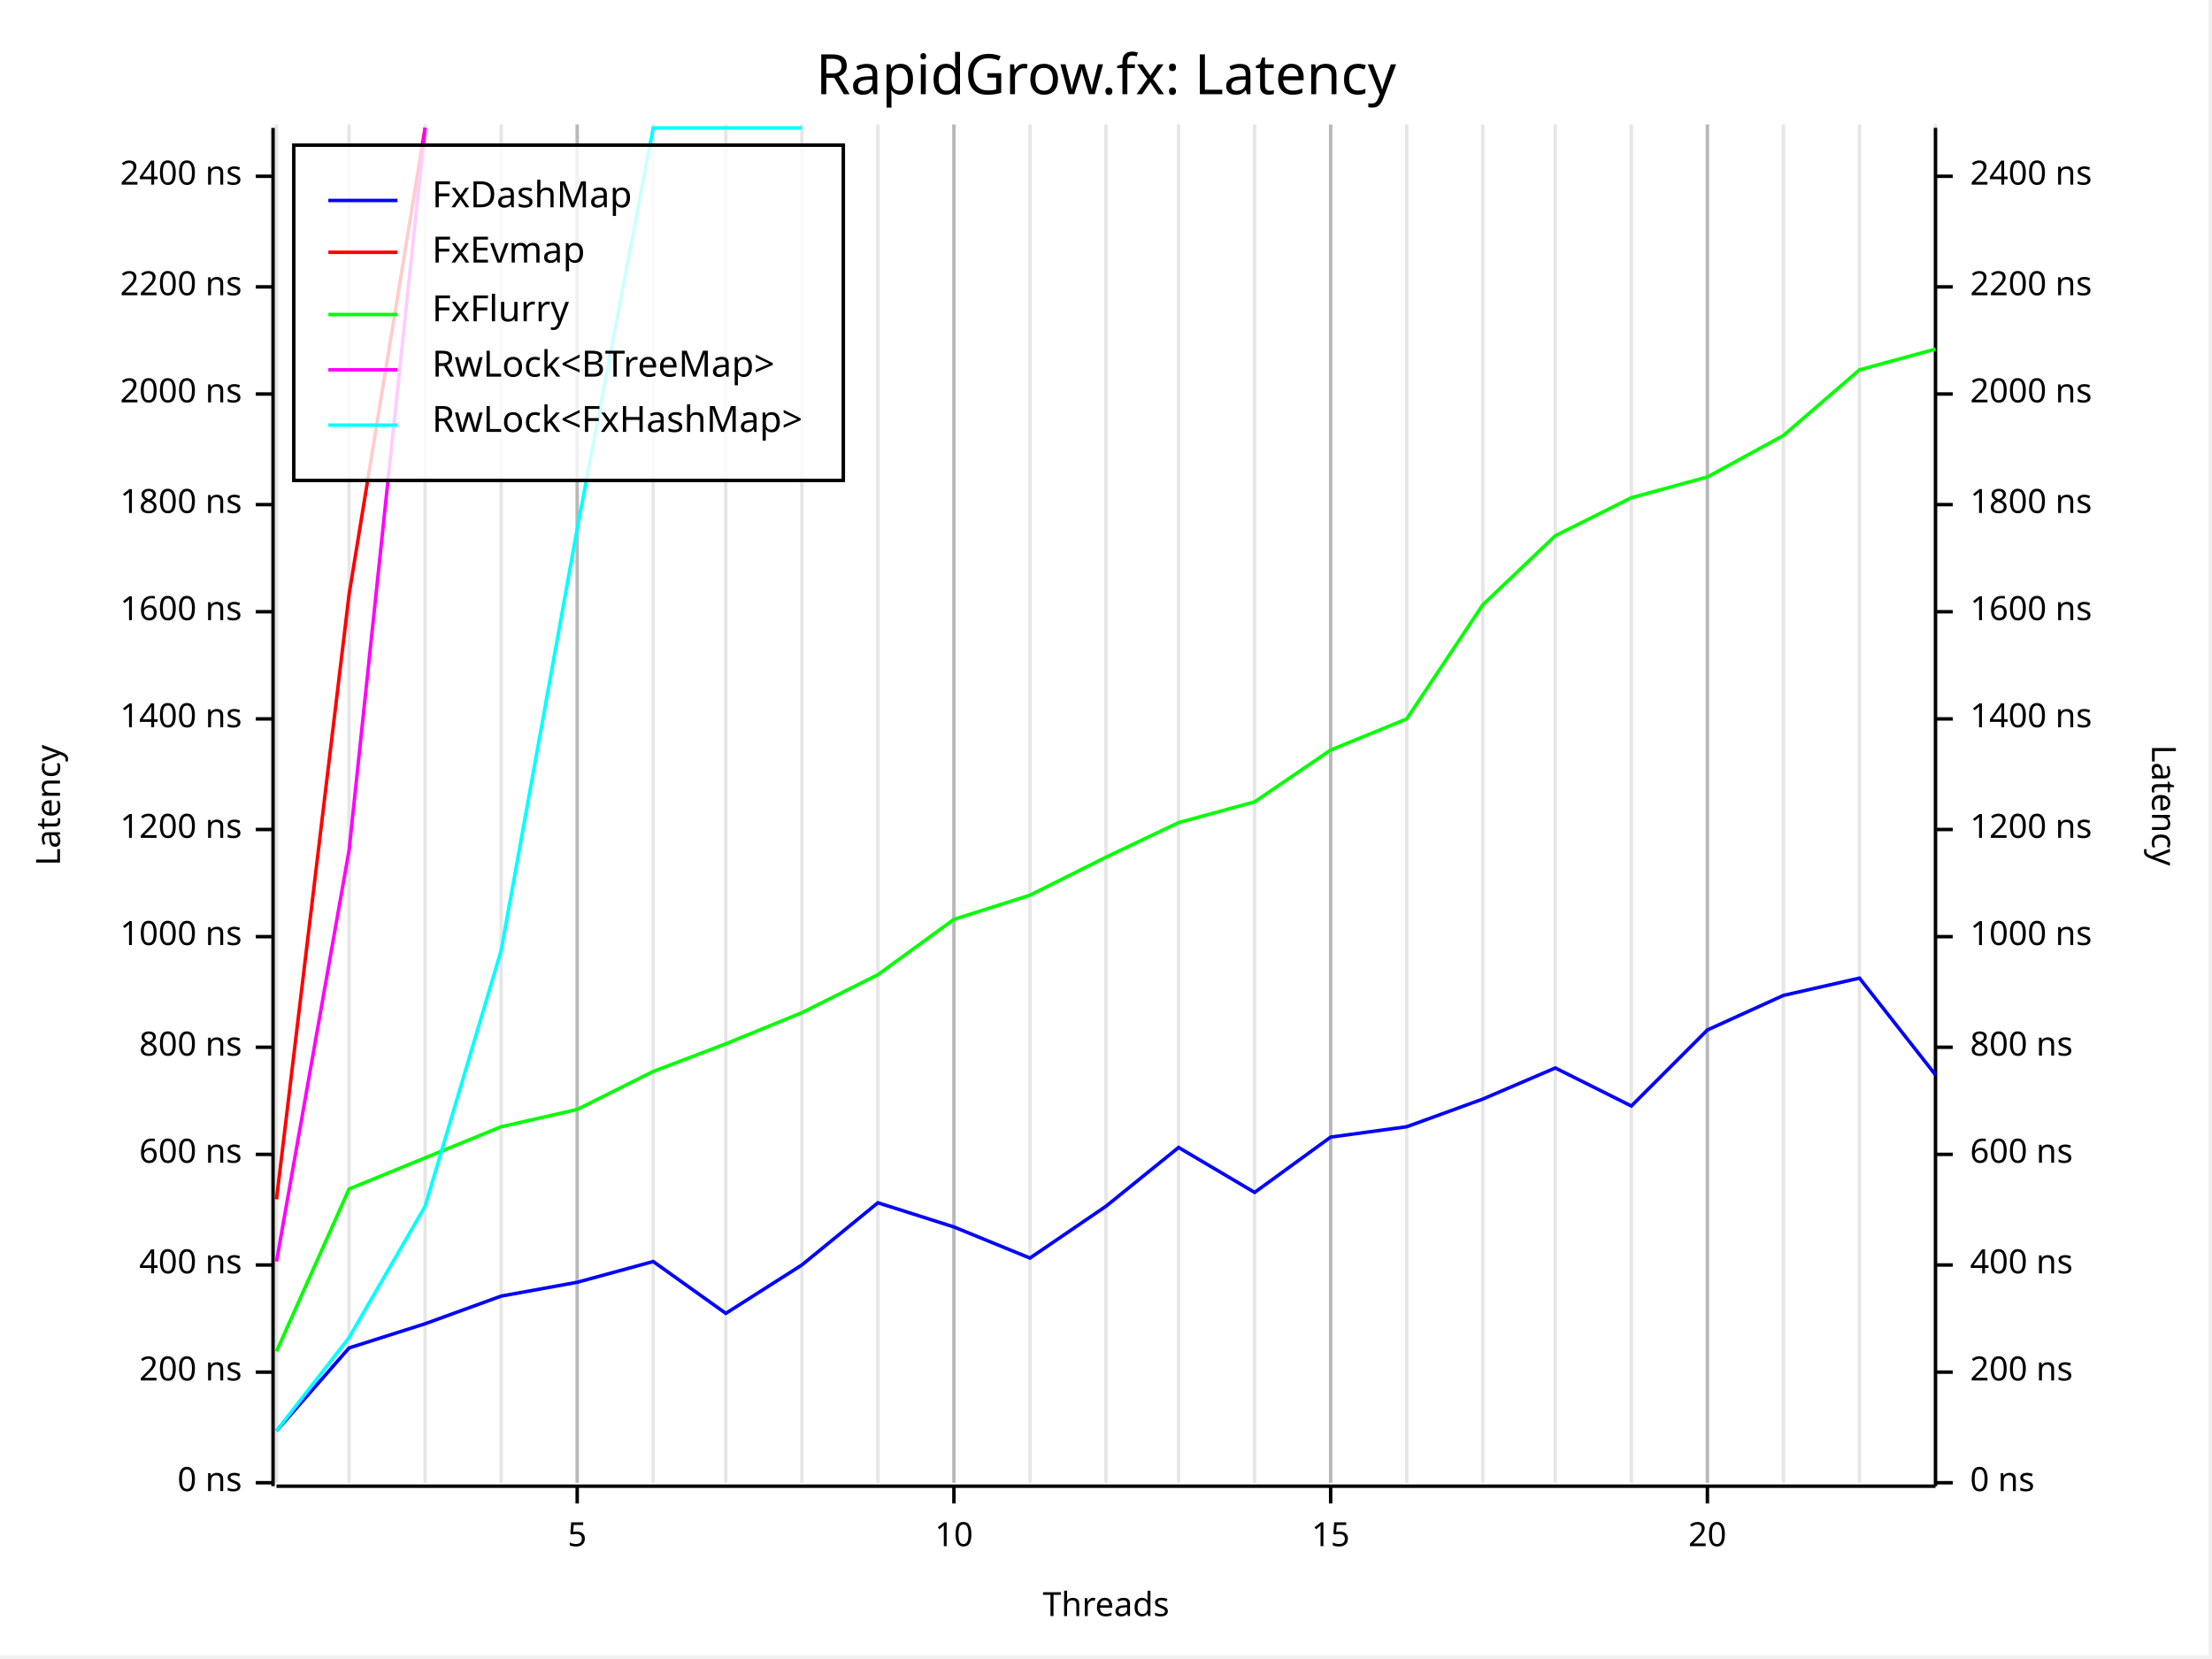
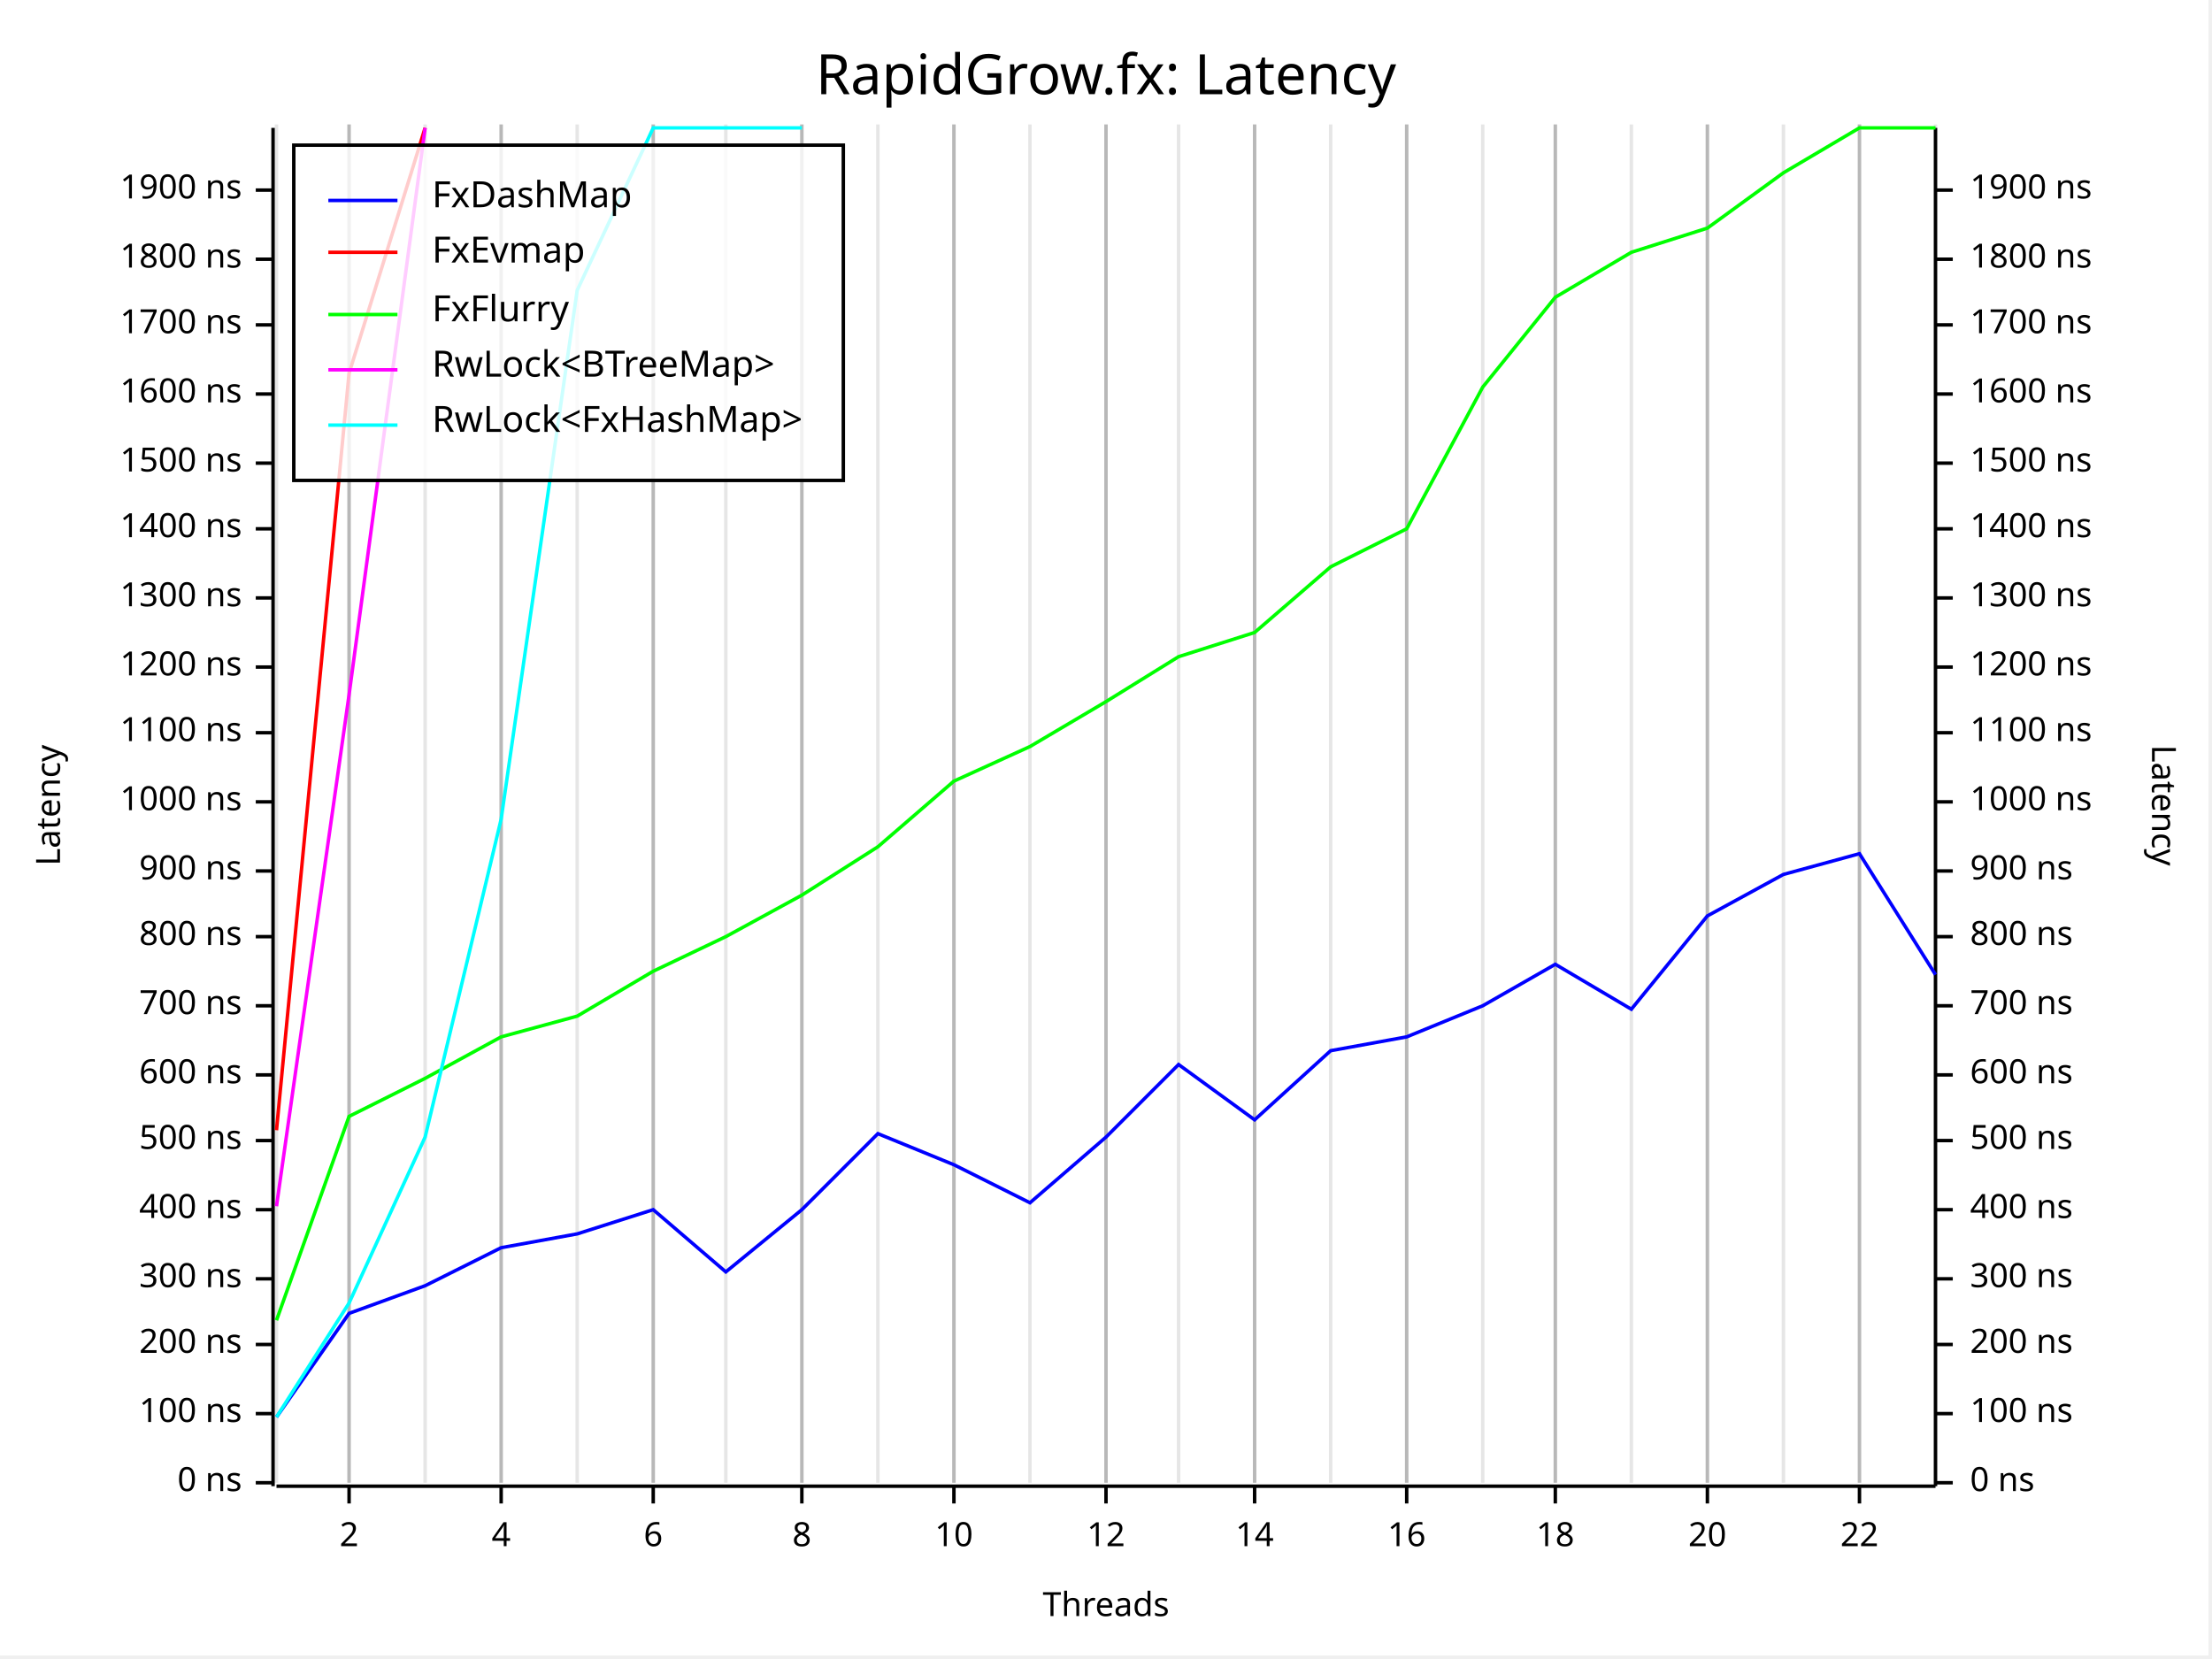
<svg xmlns="http://www.w3.org/2000/svg" width="640" height="480" viewBox="0 0 640 480">
  <rect x="0" y="0" width="639" height="479" opacity="1" fill="#FFFFFF" stroke="none" />
  <text x="320" y="15" dy="0.76em" text-anchor="middle" font-family="Fira Code" font-size="16.129" opacity="1" fill="#000000">
RapidGrow.fx: Latency
</text>
  <line opacity="0.1" stroke="#000000" stroke-width="1" x1="80" y1="429" x2="80" y2="36" />
  <line opacity="0.1" stroke="#000000" stroke-width="1" x1="101" y1="429" x2="101" y2="36" />
  <line opacity="0.1" stroke="#000000" stroke-width="1" x1="123" y1="429" x2="123" y2="36" />
  <line opacity="0.1" stroke="#000000" stroke-width="1" x1="145" y1="429" x2="145" y2="36" />
  <line opacity="0.1" stroke="#000000" stroke-width="1" x1="167" y1="429" x2="167" y2="36" />
  <line opacity="0.1" stroke="#000000" stroke-width="1" x1="189" y1="429" x2="189" y2="36" />
  <line opacity="0.1" stroke="#000000" stroke-width="1" x1="210" y1="429" x2="210" y2="36" />
  <line opacity="0.1" stroke="#000000" stroke-width="1" x1="232" y1="429" x2="232" y2="36" />
  <line opacity="0.1" stroke="#000000" stroke-width="1" x1="254" y1="429" x2="254" y2="36" />
  <line opacity="0.1" stroke="#000000" stroke-width="1" x1="276" y1="429" x2="276" y2="36" />
  <line opacity="0.1" stroke="#000000" stroke-width="1" x1="298" y1="429" x2="298" y2="36" />
  <line opacity="0.1" stroke="#000000" stroke-width="1" x1="320" y1="429" x2="320" y2="36" />
  <line opacity="0.1" stroke="#000000" stroke-width="1" x1="341" y1="429" x2="341" y2="36" />
  <line opacity="0.1" stroke="#000000" stroke-width="1" x1="363" y1="429" x2="363" y2="36" />
  <line opacity="0.1" stroke="#000000" stroke-width="1" x1="385" y1="429" x2="385" y2="36" />
  <line opacity="0.1" stroke="#000000" stroke-width="1" x1="407" y1="429" x2="407" y2="36" />
  <line opacity="0.1" stroke="#000000" stroke-width="1" x1="429" y1="429" x2="429" y2="36" />
  <line opacity="0.1" stroke="#000000" stroke-width="1" x1="450" y1="429" x2="450" y2="36" />
  <line opacity="0.1" stroke="#000000" stroke-width="1" x1="472" y1="429" x2="472" y2="36" />
  <line opacity="0.1" stroke="#000000" stroke-width="1" x1="494" y1="429" x2="494" y2="36" />
  <line opacity="0.1" stroke="#000000" stroke-width="1" x1="516" y1="429" x2="516" y2="36" />
  <line opacity="0.1" stroke="#000000" stroke-width="1" x1="538" y1="429" x2="538" y2="36" />
  <line opacity="0.1" stroke="#000000" stroke-width="1" x1="560" y1="429" x2="560" y2="36" />
  <text x="10" y="233" dy="0.76em" text-anchor="middle" font-family="sans-serif" font-size="9.677" opacity="1" fill="#000000" transform="rotate(270, 10, 233)">
Latency
</text>
  <text x="320" y="470" dy="-0.5ex" text-anchor="middle" font-family="sans-serif" font-size="9.677" opacity="1" fill="#000000">
Threads
</text>
  <text x="630" y="233" dy="0.76em" text-anchor="middle" font-family="sans-serif" font-size="9.677" opacity="1" fill="#000000" transform="rotate(90, 630, 233)">
Latency
</text>
-   <line opacity="0.2" stroke="#000000" stroke-width="1" x1="167" y1="429" x2="167" y2="36" />
+   <line opacity="0.2" stroke="#000000" stroke-width="1" x1="101" y1="429" x2="101" y2="36" />
+   <line opacity="0.2" stroke="#000000" stroke-width="1" x1="145" y1="429" x2="145" y2="36" />
+   <line opacity="0.2" stroke="#000000" stroke-width="1" x1="189" y1="429" x2="189" y2="36" />
+   <line opacity="0.2" stroke="#000000" stroke-width="1" x1="232" y1="429" x2="232" y2="36" />
  <line opacity="0.2" stroke="#000000" stroke-width="1" x1="276" y1="429" x2="276" y2="36" />
-   <line opacity="0.2" stroke="#000000" stroke-width="1" x1="385" y1="429" x2="385" y2="36" />
+   <line opacity="0.2" stroke="#000000" stroke-width="1" x1="320" y1="429" x2="320" y2="36" />
+   <line opacity="0.2" stroke="#000000" stroke-width="1" x1="363" y1="429" x2="363" y2="36" />
+   <line opacity="0.2" stroke="#000000" stroke-width="1" x1="407" y1="429" x2="407" y2="36" />
+   <line opacity="0.2" stroke="#000000" stroke-width="1" x1="450" y1="429" x2="450" y2="36" />
  <line opacity="0.2" stroke="#000000" stroke-width="1" x1="494" y1="429" x2="494" y2="36" />
+   <line opacity="0.2" stroke="#000000" stroke-width="1" x1="538" y1="429" x2="538" y2="36" />
  <polyline fill="none" opacity="1" stroke="#000000" stroke-width="1" points="79,37 79,430 " />
  <text x="70" y="429" dy="0.5ex" text-anchor="end" font-family="sans-serif" font-size="9.677" opacity="1" fill="#000000">
0 ns
</text>
  <polyline fill="none" opacity="1" stroke="#000000" stroke-width="1" points="74,429 79,429 " />
-   <text x="70" y="397" dy="0.5ex" text-anchor="end" font-family="sans-serif" font-size="9.677" opacity="1" fill="#000000">
+   <text x="70" y="409" dy="0.5ex" text-anchor="end" font-family="sans-serif" font-size="9.677" opacity="1" fill="#000000">
+ 100 ns
+ </text>
+   <polyline fill="none" opacity="1" stroke="#000000" stroke-width="1" points="74,409 79,409 " />
+   <text x="70" y="389" dy="0.5ex" text-anchor="end" font-family="sans-serif" font-size="9.677" opacity="1" fill="#000000">
200 ns
</text>
-   <polyline fill="none" opacity="1" stroke="#000000" stroke-width="1" points="74,397 79,397 " />
-   <text x="70" y="366" dy="0.5ex" text-anchor="end" font-family="sans-serif" font-size="9.677" opacity="1" fill="#000000">
+   <polyline fill="none" opacity="1" stroke="#000000" stroke-width="1" points="74,389 79,389 " />
+   <text x="70" y="370" dy="0.5ex" text-anchor="end" font-family="sans-serif" font-size="9.677" opacity="1" fill="#000000">
+ 300 ns
+ </text>
+   <polyline fill="none" opacity="1" stroke="#000000" stroke-width="1" points="74,370 79,370 " />
+   <text x="70" y="350" dy="0.5ex" text-anchor="end" font-family="sans-serif" font-size="9.677" opacity="1" fill="#000000">
400 ns
</text>
-   <polyline fill="none" opacity="1" stroke="#000000" stroke-width="1" points="74,366 79,366 " />
-   <text x="70" y="334" dy="0.5ex" text-anchor="end" font-family="sans-serif" font-size="9.677" opacity="1" fill="#000000">
+   <polyline fill="none" opacity="1" stroke="#000000" stroke-width="1" points="74,350 79,350 " />
+   <text x="70" y="330" dy="0.5ex" text-anchor="end" font-family="sans-serif" font-size="9.677" opacity="1" fill="#000000">
+ 500 ns
+ </text>
+   <polyline fill="none" opacity="1" stroke="#000000" stroke-width="1" points="74,330 79,330 " />
+   <text x="70" y="311" dy="0.5ex" text-anchor="end" font-family="sans-serif" font-size="9.677" opacity="1" fill="#000000">
600 ns
</text>
-   <polyline fill="none" opacity="1" stroke="#000000" stroke-width="1" points="74,334 79,334 " />
-   <text x="70" y="303" dy="0.5ex" text-anchor="end" font-family="sans-serif" font-size="9.677" opacity="1" fill="#000000">
+   <polyline fill="none" opacity="1" stroke="#000000" stroke-width="1" points="74,311 79,311 " />
+   <text x="70" y="291" dy="0.5ex" text-anchor="end" font-family="sans-serif" font-size="9.677" opacity="1" fill="#000000">
+ 700 ns
+ </text>
+   <polyline fill="none" opacity="1" stroke="#000000" stroke-width="1" points="74,291 79,291 " />
+   <text x="70" y="271" dy="0.5ex" text-anchor="end" font-family="sans-serif" font-size="9.677" opacity="1" fill="#000000">
800 ns
</text>
-   <polyline fill="none" opacity="1" stroke="#000000" stroke-width="1" points="74,303 79,303 " />
-   <text x="70" y="271" dy="0.5ex" text-anchor="end" font-family="sans-serif" font-size="9.677" opacity="1" fill="#000000">
+   <polyline fill="none" opacity="1" stroke="#000000" stroke-width="1" points="74,271 79,271 " />
+   <text x="70" y="252" dy="0.5ex" text-anchor="end" font-family="sans-serif" font-size="9.677" opacity="1" fill="#000000">
+ 900 ns
+ </text>
+   <polyline fill="none" opacity="1" stroke="#000000" stroke-width="1" points="74,252 79,252 " />
+   <text x="70" y="232" dy="0.5ex" text-anchor="end" font-family="sans-serif" font-size="9.677" opacity="1" fill="#000000">
1000 ns
</text>
-   <polyline fill="none" opacity="1" stroke="#000000" stroke-width="1" points="74,271 79,271 " />
-   <text x="70" y="240" dy="0.5ex" text-anchor="end" font-family="sans-serif" font-size="9.677" opacity="1" fill="#000000">
+   <polyline fill="none" opacity="1" stroke="#000000" stroke-width="1" points="74,232 79,232 " />
+   <text x="70" y="212" dy="0.5ex" text-anchor="end" font-family="sans-serif" font-size="9.677" opacity="1" fill="#000000">
+ 1100 ns
+ </text>
+   <polyline fill="none" opacity="1" stroke="#000000" stroke-width="1" points="74,212 79,212 " />
+   <text x="70" y="193" dy="0.5ex" text-anchor="end" font-family="sans-serif" font-size="9.677" opacity="1" fill="#000000">
1200 ns
</text>
-   <polyline fill="none" opacity="1" stroke="#000000" stroke-width="1" points="74,240 79,240 " />
-   <text x="70" y="208" dy="0.5ex" text-anchor="end" font-family="sans-serif" font-size="9.677" opacity="1" fill="#000000">
+   <polyline fill="none" opacity="1" stroke="#000000" stroke-width="1" points="74,193 79,193 " />
+   <text x="70" y="173" dy="0.5ex" text-anchor="end" font-family="sans-serif" font-size="9.677" opacity="1" fill="#000000">
+ 1300 ns
+ </text>
+   <polyline fill="none" opacity="1" stroke="#000000" stroke-width="1" points="74,173 79,173 " />
+   <text x="70" y="153" dy="0.5ex" text-anchor="end" font-family="sans-serif" font-size="9.677" opacity="1" fill="#000000">
1400 ns
</text>
-   <polyline fill="none" opacity="1" stroke="#000000" stroke-width="1" points="74,208 79,208 " />
-   <text x="70" y="177" dy="0.5ex" text-anchor="end" font-family="sans-serif" font-size="9.677" opacity="1" fill="#000000">
+   <polyline fill="none" opacity="1" stroke="#000000" stroke-width="1" points="74,153 79,153 " />
+   <text x="70" y="134" dy="0.5ex" text-anchor="end" font-family="sans-serif" font-size="9.677" opacity="1" fill="#000000">
+ 1500 ns
+ </text>
+   <polyline fill="none" opacity="1" stroke="#000000" stroke-width="1" points="74,134 79,134 " />
+   <text x="70" y="114" dy="0.5ex" text-anchor="end" font-family="sans-serif" font-size="9.677" opacity="1" fill="#000000">
1600 ns
</text>
-   <polyline fill="none" opacity="1" stroke="#000000" stroke-width="1" points="74,177 79,177 " />
-   <text x="70" y="146" dy="0.5ex" text-anchor="end" font-family="sans-serif" font-size="9.677" opacity="1" fill="#000000">
+   <polyline fill="none" opacity="1" stroke="#000000" stroke-width="1" points="74,114 79,114 " />
+   <text x="70" y="94" dy="0.5ex" text-anchor="end" font-family="sans-serif" font-size="9.677" opacity="1" fill="#000000">
+ 1700 ns
+ </text>
+   <polyline fill="none" opacity="1" stroke="#000000" stroke-width="1" points="74,94 79,94 " />
+   <text x="70" y="75" dy="0.5ex" text-anchor="end" font-family="sans-serif" font-size="9.677" opacity="1" fill="#000000">
1800 ns
</text>
-   <polyline fill="none" opacity="1" stroke="#000000" stroke-width="1" points="74,146 79,146 " />
-   <text x="70" y="114" dy="0.5ex" text-anchor="end" font-family="sans-serif" font-size="9.677" opacity="1" fill="#000000">
- 2000 ns
- </text>
-   <polyline fill="none" opacity="1" stroke="#000000" stroke-width="1" points="74,114 79,114 " />
-   <text x="70" y="83" dy="0.5ex" text-anchor="end" font-family="sans-serif" font-size="9.677" opacity="1" fill="#000000">
- 2200 ns
- </text>
-   <polyline fill="none" opacity="1" stroke="#000000" stroke-width="1" points="74,83 79,83 " />
-   <text x="70" y="51" dy="0.5ex" text-anchor="end" font-family="sans-serif" font-size="9.677" opacity="1" fill="#000000">
- 2400 ns
- </text>
-   <polyline fill="none" opacity="1" stroke="#000000" stroke-width="1" points="74,51 79,51 " />
+   <polyline fill="none" opacity="1" stroke="#000000" stroke-width="1" points="74,75 79,75 " />
+   <text x="70" y="55" dy="0.5ex" text-anchor="end" font-family="sans-serif" font-size="9.677" opacity="1" fill="#000000">
+ 1900 ns
+ </text>
+   <polyline fill="none" opacity="1" stroke="#000000" stroke-width="1" points="74,55 79,55 " />
  <polyline fill="none" opacity="1" stroke="#000000" stroke-width="1" points="80,430 560,430 " />
-   <text x="167" y="440" dy="0.76em" text-anchor="middle" font-family="sans-serif" font-size="9.677" opacity="1" fill="#000000">
- 5
- </text>
-   <polyline fill="none" opacity="1" stroke="#000000" stroke-width="1" points="167,430 167,435 " />
+   <text x="101" y="440" dy="0.76em" text-anchor="middle" font-family="sans-serif" font-size="9.677" opacity="1" fill="#000000">
+ 2
+ </text>
+   <polyline fill="none" opacity="1" stroke="#000000" stroke-width="1" points="101,430 101,435 " />
+   <text x="145" y="440" dy="0.76em" text-anchor="middle" font-family="sans-serif" font-size="9.677" opacity="1" fill="#000000">
+ 4
+ </text>
+   <polyline fill="none" opacity="1" stroke="#000000" stroke-width="1" points="145,430 145,435 " />
+   <text x="189" y="440" dy="0.76em" text-anchor="middle" font-family="sans-serif" font-size="9.677" opacity="1" fill="#000000">
+ 6
+ </text>
+   <polyline fill="none" opacity="1" stroke="#000000" stroke-width="1" points="189,430 189,435 " />
+   <text x="232" y="440" dy="0.76em" text-anchor="middle" font-family="sans-serif" font-size="9.677" opacity="1" fill="#000000">
+ 8
+ </text>
+   <polyline fill="none" opacity="1" stroke="#000000" stroke-width="1" points="232,430 232,435 " />
  <text x="276" y="440" dy="0.76em" text-anchor="middle" font-family="sans-serif" font-size="9.677" opacity="1" fill="#000000">
10
</text>
  <polyline fill="none" opacity="1" stroke="#000000" stroke-width="1" points="276,430 276,435 " />
-   <text x="385" y="440" dy="0.76em" text-anchor="middle" font-family="sans-serif" font-size="9.677" opacity="1" fill="#000000">
- 15
- </text>
-   <polyline fill="none" opacity="1" stroke="#000000" stroke-width="1" points="385,430 385,435 " />
+   <text x="320" y="440" dy="0.76em" text-anchor="middle" font-family="sans-serif" font-size="9.677" opacity="1" fill="#000000">
+ 12
+ </text>
+   <polyline fill="none" opacity="1" stroke="#000000" stroke-width="1" points="320,430 320,435 " />
+   <text x="363" y="440" dy="0.76em" text-anchor="middle" font-family="sans-serif" font-size="9.677" opacity="1" fill="#000000">
+ 14
+ </text>
+   <polyline fill="none" opacity="1" stroke="#000000" stroke-width="1" points="363,430 363,435 " />
+   <text x="407" y="440" dy="0.76em" text-anchor="middle" font-family="sans-serif" font-size="9.677" opacity="1" fill="#000000">
+ 16
+ </text>
+   <polyline fill="none" opacity="1" stroke="#000000" stroke-width="1" points="407,430 407,435 " />
+   <text x="450" y="440" dy="0.76em" text-anchor="middle" font-family="sans-serif" font-size="9.677" opacity="1" fill="#000000">
+ 18
+ </text>
+   <polyline fill="none" opacity="1" stroke="#000000" stroke-width="1" points="450,430 450,435 " />
  <text x="494" y="440" dy="0.76em" text-anchor="middle" font-family="sans-serif" font-size="9.677" opacity="1" fill="#000000">
20
</text>
  <polyline fill="none" opacity="1" stroke="#000000" stroke-width="1" points="494,430 494,435 " />
+   <text x="538" y="440" dy="0.76em" text-anchor="middle" font-family="sans-serif" font-size="9.677" opacity="1" fill="#000000">
+ 22
+ </text>
+   <polyline fill="none" opacity="1" stroke="#000000" stroke-width="1" points="538,430 538,435 " />
  <polyline fill="none" opacity="1" stroke="#000000" stroke-width="1" points="560,37 560,430 " />
  <text x="570" y="429" dy="0.5ex" text-anchor="start" font-family="sans-serif" font-size="9.677" opacity="1" fill="#000000">
0 ns
</text>
  <polyline fill="none" opacity="1" stroke="#000000" stroke-width="1" points="560,429 565,429 " />
-   <text x="570" y="397" dy="0.5ex" text-anchor="start" font-family="sans-serif" font-size="9.677" opacity="1" fill="#000000">
+   <text x="570" y="409" dy="0.5ex" text-anchor="start" font-family="sans-serif" font-size="9.677" opacity="1" fill="#000000">
+ 100 ns
+ </text>
+   <polyline fill="none" opacity="1" stroke="#000000" stroke-width="1" points="560,409 565,409 " />
+   <text x="570" y="389" dy="0.5ex" text-anchor="start" font-family="sans-serif" font-size="9.677" opacity="1" fill="#000000">
200 ns
</text>
-   <polyline fill="none" opacity="1" stroke="#000000" stroke-width="1" points="560,397 565,397 " />
-   <text x="570" y="366" dy="0.5ex" text-anchor="start" font-family="sans-serif" font-size="9.677" opacity="1" fill="#000000">
+   <polyline fill="none" opacity="1" stroke="#000000" stroke-width="1" points="560,389 565,389 " />
+   <text x="570" y="370" dy="0.5ex" text-anchor="start" font-family="sans-serif" font-size="9.677" opacity="1" fill="#000000">
+ 300 ns
+ </text>
+   <polyline fill="none" opacity="1" stroke="#000000" stroke-width="1" points="560,370 565,370 " />
+   <text x="570" y="350" dy="0.5ex" text-anchor="start" font-family="sans-serif" font-size="9.677" opacity="1" fill="#000000">
400 ns
</text>
-   <polyline fill="none" opacity="1" stroke="#000000" stroke-width="1" points="560,366 565,366 " />
-   <text x="570" y="334" dy="0.5ex" text-anchor="start" font-family="sans-serif" font-size="9.677" opacity="1" fill="#000000">
+   <polyline fill="none" opacity="1" stroke="#000000" stroke-width="1" points="560,350 565,350 " />
+   <text x="570" y="330" dy="0.5ex" text-anchor="start" font-family="sans-serif" font-size="9.677" opacity="1" fill="#000000">
+ 500 ns
+ </text>
+   <polyline fill="none" opacity="1" stroke="#000000" stroke-width="1" points="560,330 565,330 " />
+   <text x="570" y="311" dy="0.5ex" text-anchor="start" font-family="sans-serif" font-size="9.677" opacity="1" fill="#000000">
600 ns
</text>
-   <polyline fill="none" opacity="1" stroke="#000000" stroke-width="1" points="560,334 565,334 " />
-   <text x="570" y="303" dy="0.5ex" text-anchor="start" font-family="sans-serif" font-size="9.677" opacity="1" fill="#000000">
+   <polyline fill="none" opacity="1" stroke="#000000" stroke-width="1" points="560,311 565,311 " />
+   <text x="570" y="291" dy="0.5ex" text-anchor="start" font-family="sans-serif" font-size="9.677" opacity="1" fill="#000000">
+ 700 ns
+ </text>
+   <polyline fill="none" opacity="1" stroke="#000000" stroke-width="1" points="560,291 565,291 " />
+   <text x="570" y="271" dy="0.5ex" text-anchor="start" font-family="sans-serif" font-size="9.677" opacity="1" fill="#000000">
800 ns
</text>
-   <polyline fill="none" opacity="1" stroke="#000000" stroke-width="1" points="560,303 565,303 " />
-   <text x="570" y="271" dy="0.5ex" text-anchor="start" font-family="sans-serif" font-size="9.677" opacity="1" fill="#000000">
+   <polyline fill="none" opacity="1" stroke="#000000" stroke-width="1" points="560,271 565,271 " />
+   <text x="570" y="252" dy="0.5ex" text-anchor="start" font-family="sans-serif" font-size="9.677" opacity="1" fill="#000000">
+ 900 ns
+ </text>
+   <polyline fill="none" opacity="1" stroke="#000000" stroke-width="1" points="560,252 565,252 " />
+   <text x="570" y="232" dy="0.5ex" text-anchor="start" font-family="sans-serif" font-size="9.677" opacity="1" fill="#000000">
1000 ns
</text>
-   <polyline fill="none" opacity="1" stroke="#000000" stroke-width="1" points="560,271 565,271 " />
-   <text x="570" y="240" dy="0.5ex" text-anchor="start" font-family="sans-serif" font-size="9.677" opacity="1" fill="#000000">
+   <polyline fill="none" opacity="1" stroke="#000000" stroke-width="1" points="560,232 565,232 " />
+   <text x="570" y="212" dy="0.5ex" text-anchor="start" font-family="sans-serif" font-size="9.677" opacity="1" fill="#000000">
+ 1100 ns
+ </text>
+   <polyline fill="none" opacity="1" stroke="#000000" stroke-width="1" points="560,212 565,212 " />
+   <text x="570" y="193" dy="0.5ex" text-anchor="start" font-family="sans-serif" font-size="9.677" opacity="1" fill="#000000">
1200 ns
</text>
-   <polyline fill="none" opacity="1" stroke="#000000" stroke-width="1" points="560,240 565,240 " />
-   <text x="570" y="208" dy="0.5ex" text-anchor="start" font-family="sans-serif" font-size="9.677" opacity="1" fill="#000000">
+   <polyline fill="none" opacity="1" stroke="#000000" stroke-width="1" points="560,193 565,193 " />
+   <text x="570" y="173" dy="0.5ex" text-anchor="start" font-family="sans-serif" font-size="9.677" opacity="1" fill="#000000">
+ 1300 ns
+ </text>
+   <polyline fill="none" opacity="1" stroke="#000000" stroke-width="1" points="560,173 565,173 " />
+   <text x="570" y="153" dy="0.5ex" text-anchor="start" font-family="sans-serif" font-size="9.677" opacity="1" fill="#000000">
1400 ns
</text>
-   <polyline fill="none" opacity="1" stroke="#000000" stroke-width="1" points="560,208 565,208 " />
-   <text x="570" y="177" dy="0.5ex" text-anchor="start" font-family="sans-serif" font-size="9.677" opacity="1" fill="#000000">
+   <polyline fill="none" opacity="1" stroke="#000000" stroke-width="1" points="560,153 565,153 " />
+   <text x="570" y="134" dy="0.5ex" text-anchor="start" font-family="sans-serif" font-size="9.677" opacity="1" fill="#000000">
+ 1500 ns
+ </text>
+   <polyline fill="none" opacity="1" stroke="#000000" stroke-width="1" points="560,134 565,134 " />
+   <text x="570" y="114" dy="0.5ex" text-anchor="start" font-family="sans-serif" font-size="9.677" opacity="1" fill="#000000">
1600 ns
</text>
-   <polyline fill="none" opacity="1" stroke="#000000" stroke-width="1" points="560,177 565,177 " />
-   <text x="570" y="146" dy="0.5ex" text-anchor="start" font-family="sans-serif" font-size="9.677" opacity="1" fill="#000000">
+   <polyline fill="none" opacity="1" stroke="#000000" stroke-width="1" points="560,114 565,114 " />
+   <text x="570" y="94" dy="0.5ex" text-anchor="start" font-family="sans-serif" font-size="9.677" opacity="1" fill="#000000">
+ 1700 ns
+ </text>
+   <polyline fill="none" opacity="1" stroke="#000000" stroke-width="1" points="560,94 565,94 " />
+   <text x="570" y="75" dy="0.5ex" text-anchor="start" font-family="sans-serif" font-size="9.677" opacity="1" fill="#000000">
1800 ns
</text>
-   <polyline fill="none" opacity="1" stroke="#000000" stroke-width="1" points="560,146 565,146 " />
-   <text x="570" y="114" dy="0.5ex" text-anchor="start" font-family="sans-serif" font-size="9.677" opacity="1" fill="#000000">
- 2000 ns
- </text>
-   <polyline fill="none" opacity="1" stroke="#000000" stroke-width="1" points="560,114 565,114 " />
-   <text x="570" y="83" dy="0.5ex" text-anchor="start" font-family="sans-serif" font-size="9.677" opacity="1" fill="#000000">
- 2200 ns
- </text>
-   <polyline fill="none" opacity="1" stroke="#000000" stroke-width="1" points="560,83 565,83 " />
-   <text x="570" y="51" dy="0.5ex" text-anchor="start" font-family="sans-serif" font-size="9.677" opacity="1" fill="#000000">
- 2400 ns
- </text>
-   <polyline fill="none" opacity="1" stroke="#000000" stroke-width="1" points="560,51 565,51 " />
-   <polyline fill="none" opacity="1" stroke="#0000FF" stroke-width="1" points="80,414 101,390 123,383 145,375 167,371 189,365 210,380 232,366 254,348 276,355 298,364 320,349 341,332 363,345 385,329 407,326 429,318 450,309 472,320 494,298 516,288 538,283 560,311 " />
-   <polyline fill="none" opacity="1" stroke="#FF0000" stroke-width="1" points="80,347 101,172 123,37 " />
-   <polyline fill="none" opacity="1" stroke="#00FF00" stroke-width="1" points="80,391 101,344 123,335 145,326 167,321 189,310 210,302 232,293 254,282 276,266 298,259 320,248 341,238 363,232 385,217 407,208 429,175 450,155 472,144 494,138 516,126 538,107 560,101 " />
-   <polyline fill="none" opacity="1" stroke="#FF00FF" stroke-width="1" points="80,365 101,246 123,37 " />
-   <polyline fill="none" opacity="1" stroke="#00FFFF" stroke-width="1" points="80,414 101,387 123,349 145,275 167,153 189,37 210,37 232,37 " />
+   <polyline fill="none" opacity="1" stroke="#000000" stroke-width="1" points="560,75 565,75 " />
+   <text x="570" y="55" dy="0.5ex" text-anchor="start" font-family="sans-serif" font-size="9.677" opacity="1" fill="#000000">
+ 1900 ns
+ </text>
+   <polyline fill="none" opacity="1" stroke="#000000" stroke-width="1" points="560,55 565,55 " />
+   <polyline fill="none" opacity="1" stroke="#0000FF" stroke-width="1" points="80,410 101,380 123,372 145,361 167,357 189,350 210,368 232,350 254,328 276,337 298,348 320,329 341,308 363,324 385,304 407,300 429,291 450,279 472,292 494,265 516,253 538,247 560,282 " />
+   <polyline fill="none" opacity="1" stroke="#FF0000" stroke-width="1" points="80,327 101,108 123,37 " />
+   <polyline fill="none" opacity="1" stroke="#00FF00" stroke-width="1" points="80,382 101,323 123,312 145,300 167,294 189,281 210,271 232,259 254,245 276,226 298,216 320,203 341,190 363,183 385,164 407,153 429,112 450,86 472,73 494,66 516,50 538,37 560,37 " />
+   <polyline fill="none" opacity="1" stroke="#FF00FF" stroke-width="1" points="80,349 101,201 123,37 " />
+   <polyline fill="none" opacity="1" stroke="#00FFFF" stroke-width="1" points="80,410 101,377 123,329 145,237 167,84 189,37 210,37 232,37 " />
  <rect x="85" y="42" width="159" height="97" opacity="0.8" fill="#FFFFFF" stroke="none" />
  <rect x="85" y="42" width="159" height="97" opacity="1" fill="none" stroke="#000000" />
  <text x="125" y="52" dy="0.76em" text-anchor="start" font-family="Fira Code" font-size="10.484" opacity="1" fill="#000000">
FxDashMap
</text>
  <text x="125" y="68" dy="0.76em" text-anchor="start" font-family="Fira Code" font-size="10.484" opacity="1" fill="#000000">
FxEvmap
</text>
  <text x="125" y="85" dy="0.76em" text-anchor="start" font-family="Fira Code" font-size="10.484" opacity="1" fill="#000000">
FxFlurry
</text>
  <text x="125" y="101" dy="0.76em" text-anchor="start" font-family="Fira Code" font-size="10.484" opacity="1" fill="#000000">
RwLock&lt;BTreeMap&gt;
</text>
  <text x="125" y="117" dy="0.76em" text-anchor="start" font-family="Fira Code" font-size="10.484" opacity="1" fill="#000000">
RwLock&lt;FxHashMap&gt;
</text>
  <polyline fill="none" opacity="1" stroke="#0000FF" stroke-width="1" points="95,58 115,58 " />
  <polyline fill="none" opacity="1" stroke="#FF0000" stroke-width="1" points="95,73 115,73 " />
  <polyline fill="none" opacity="1" stroke="#00FF00" stroke-width="1" points="95,91 115,91 " />
  <polyline fill="none" opacity="1" stroke="#FF00FF" stroke-width="1" points="95,107 115,107 " />
  <polyline fill="none" opacity="1" stroke="#00FFFF" stroke-width="1" points="95,123 115,123 " />
</svg>
